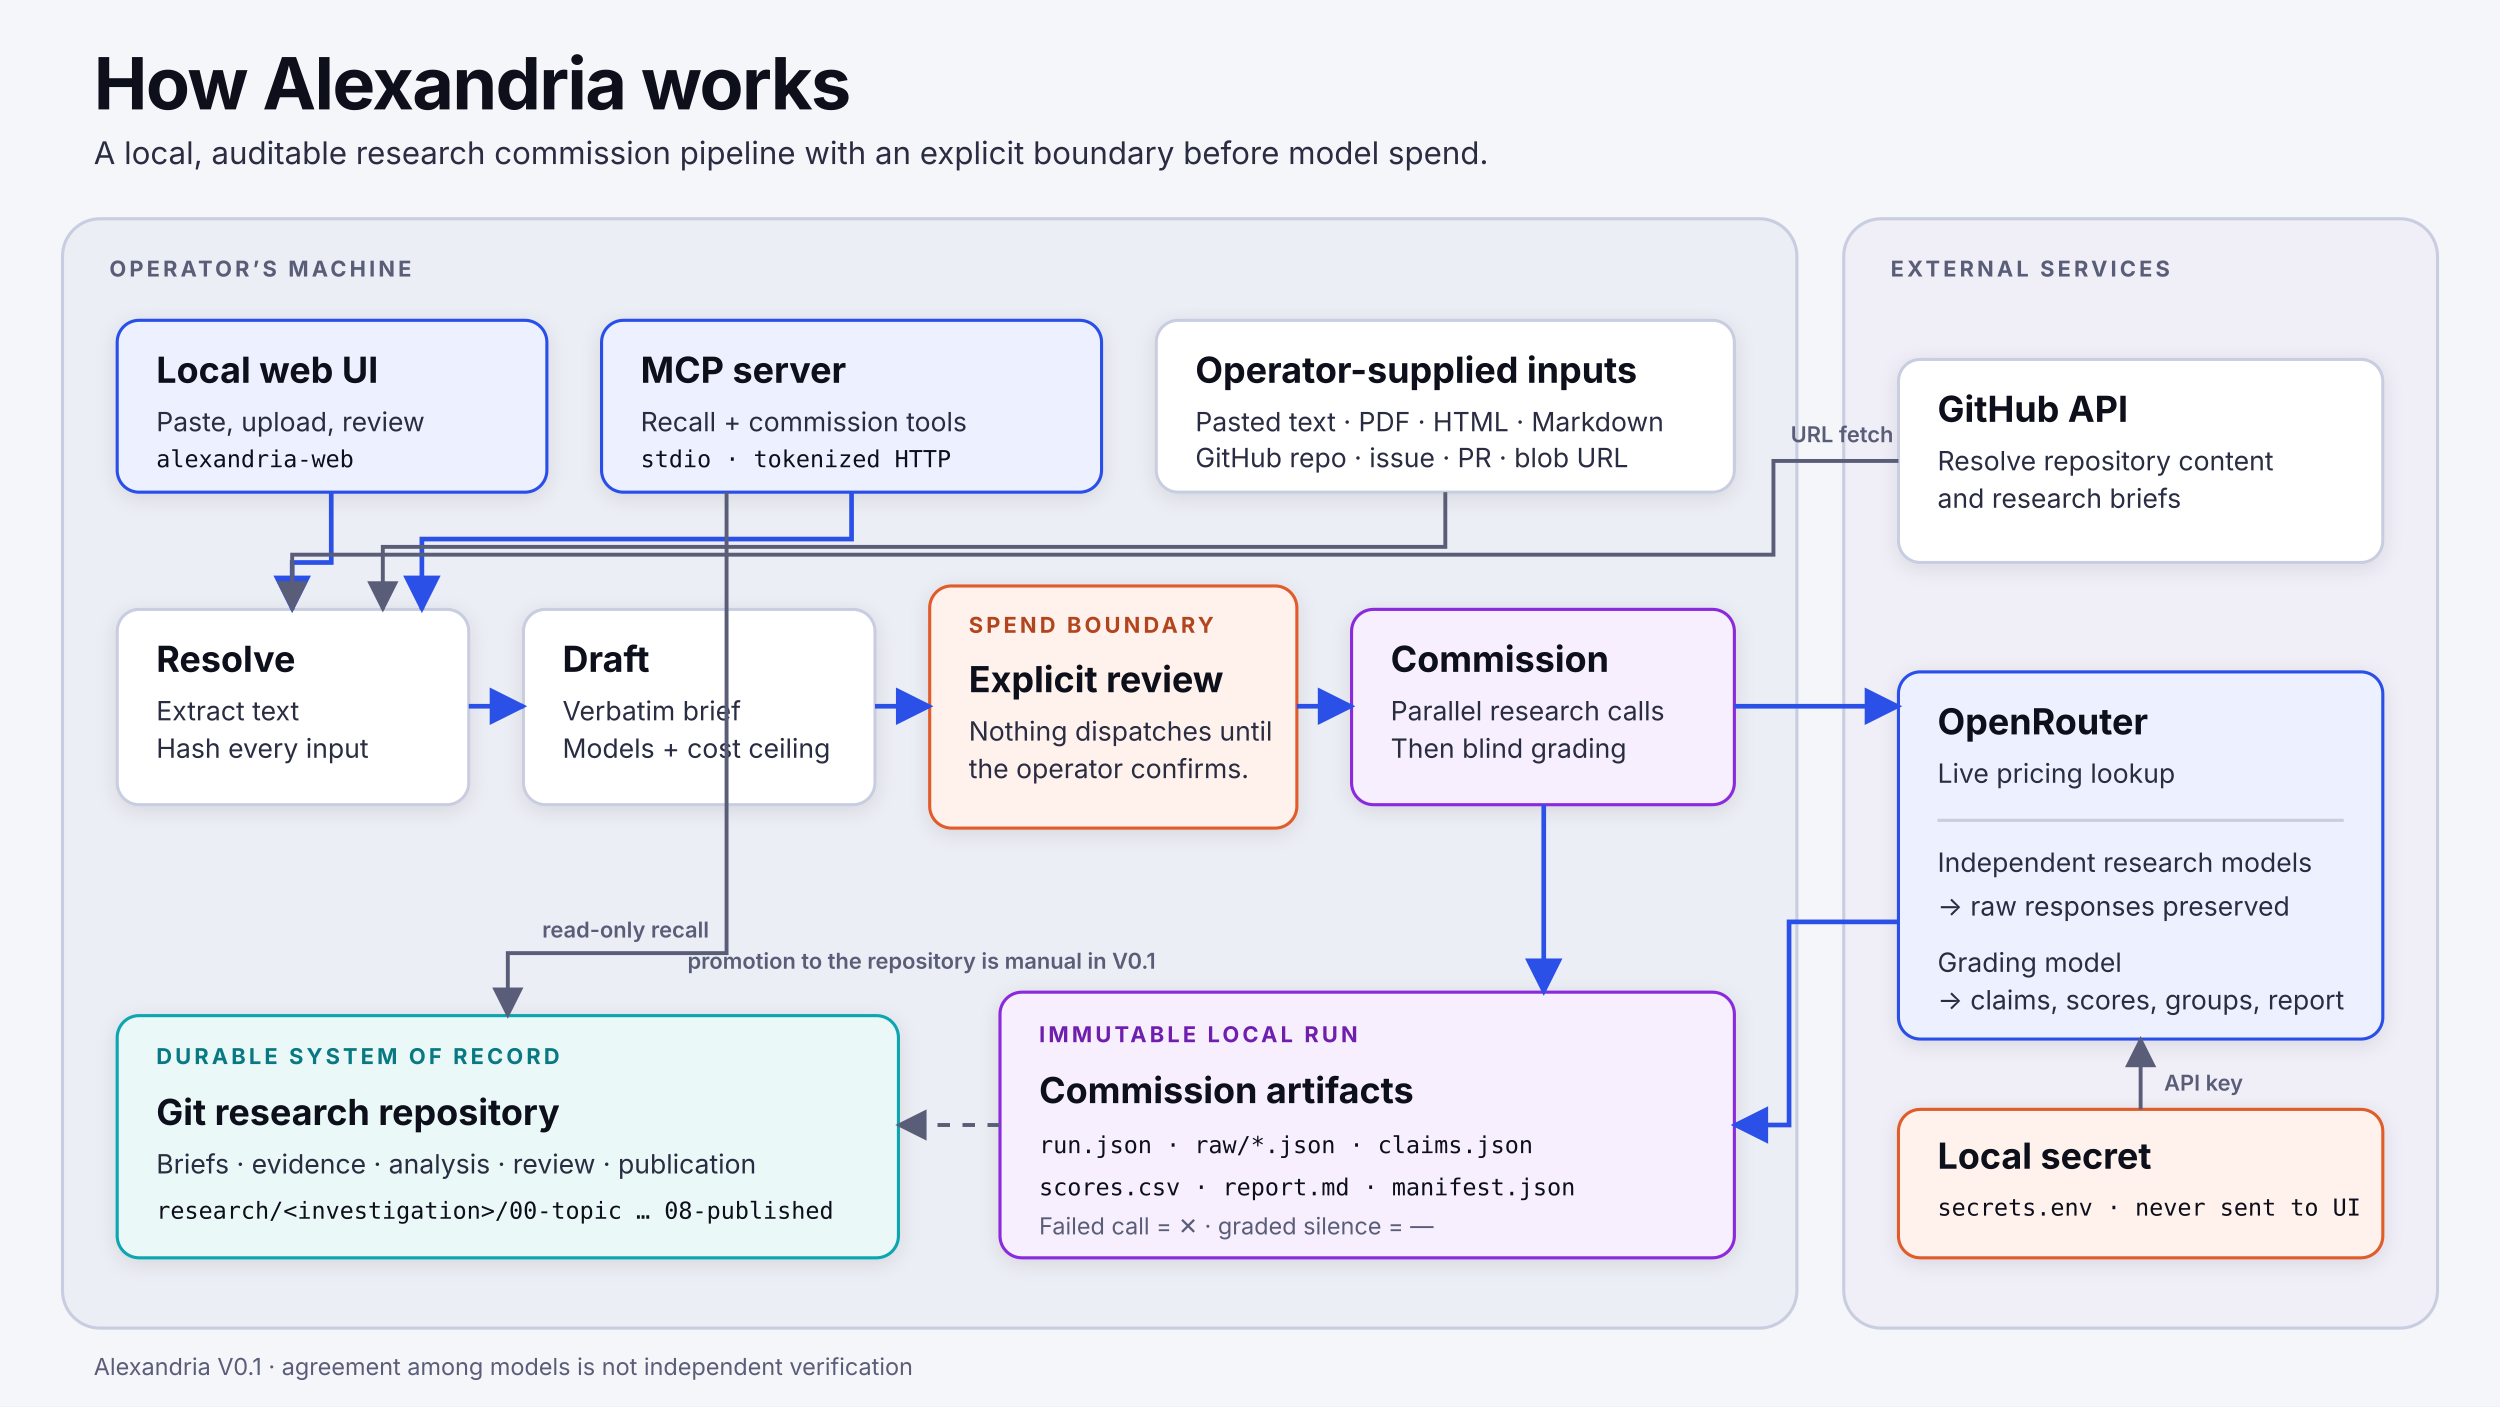
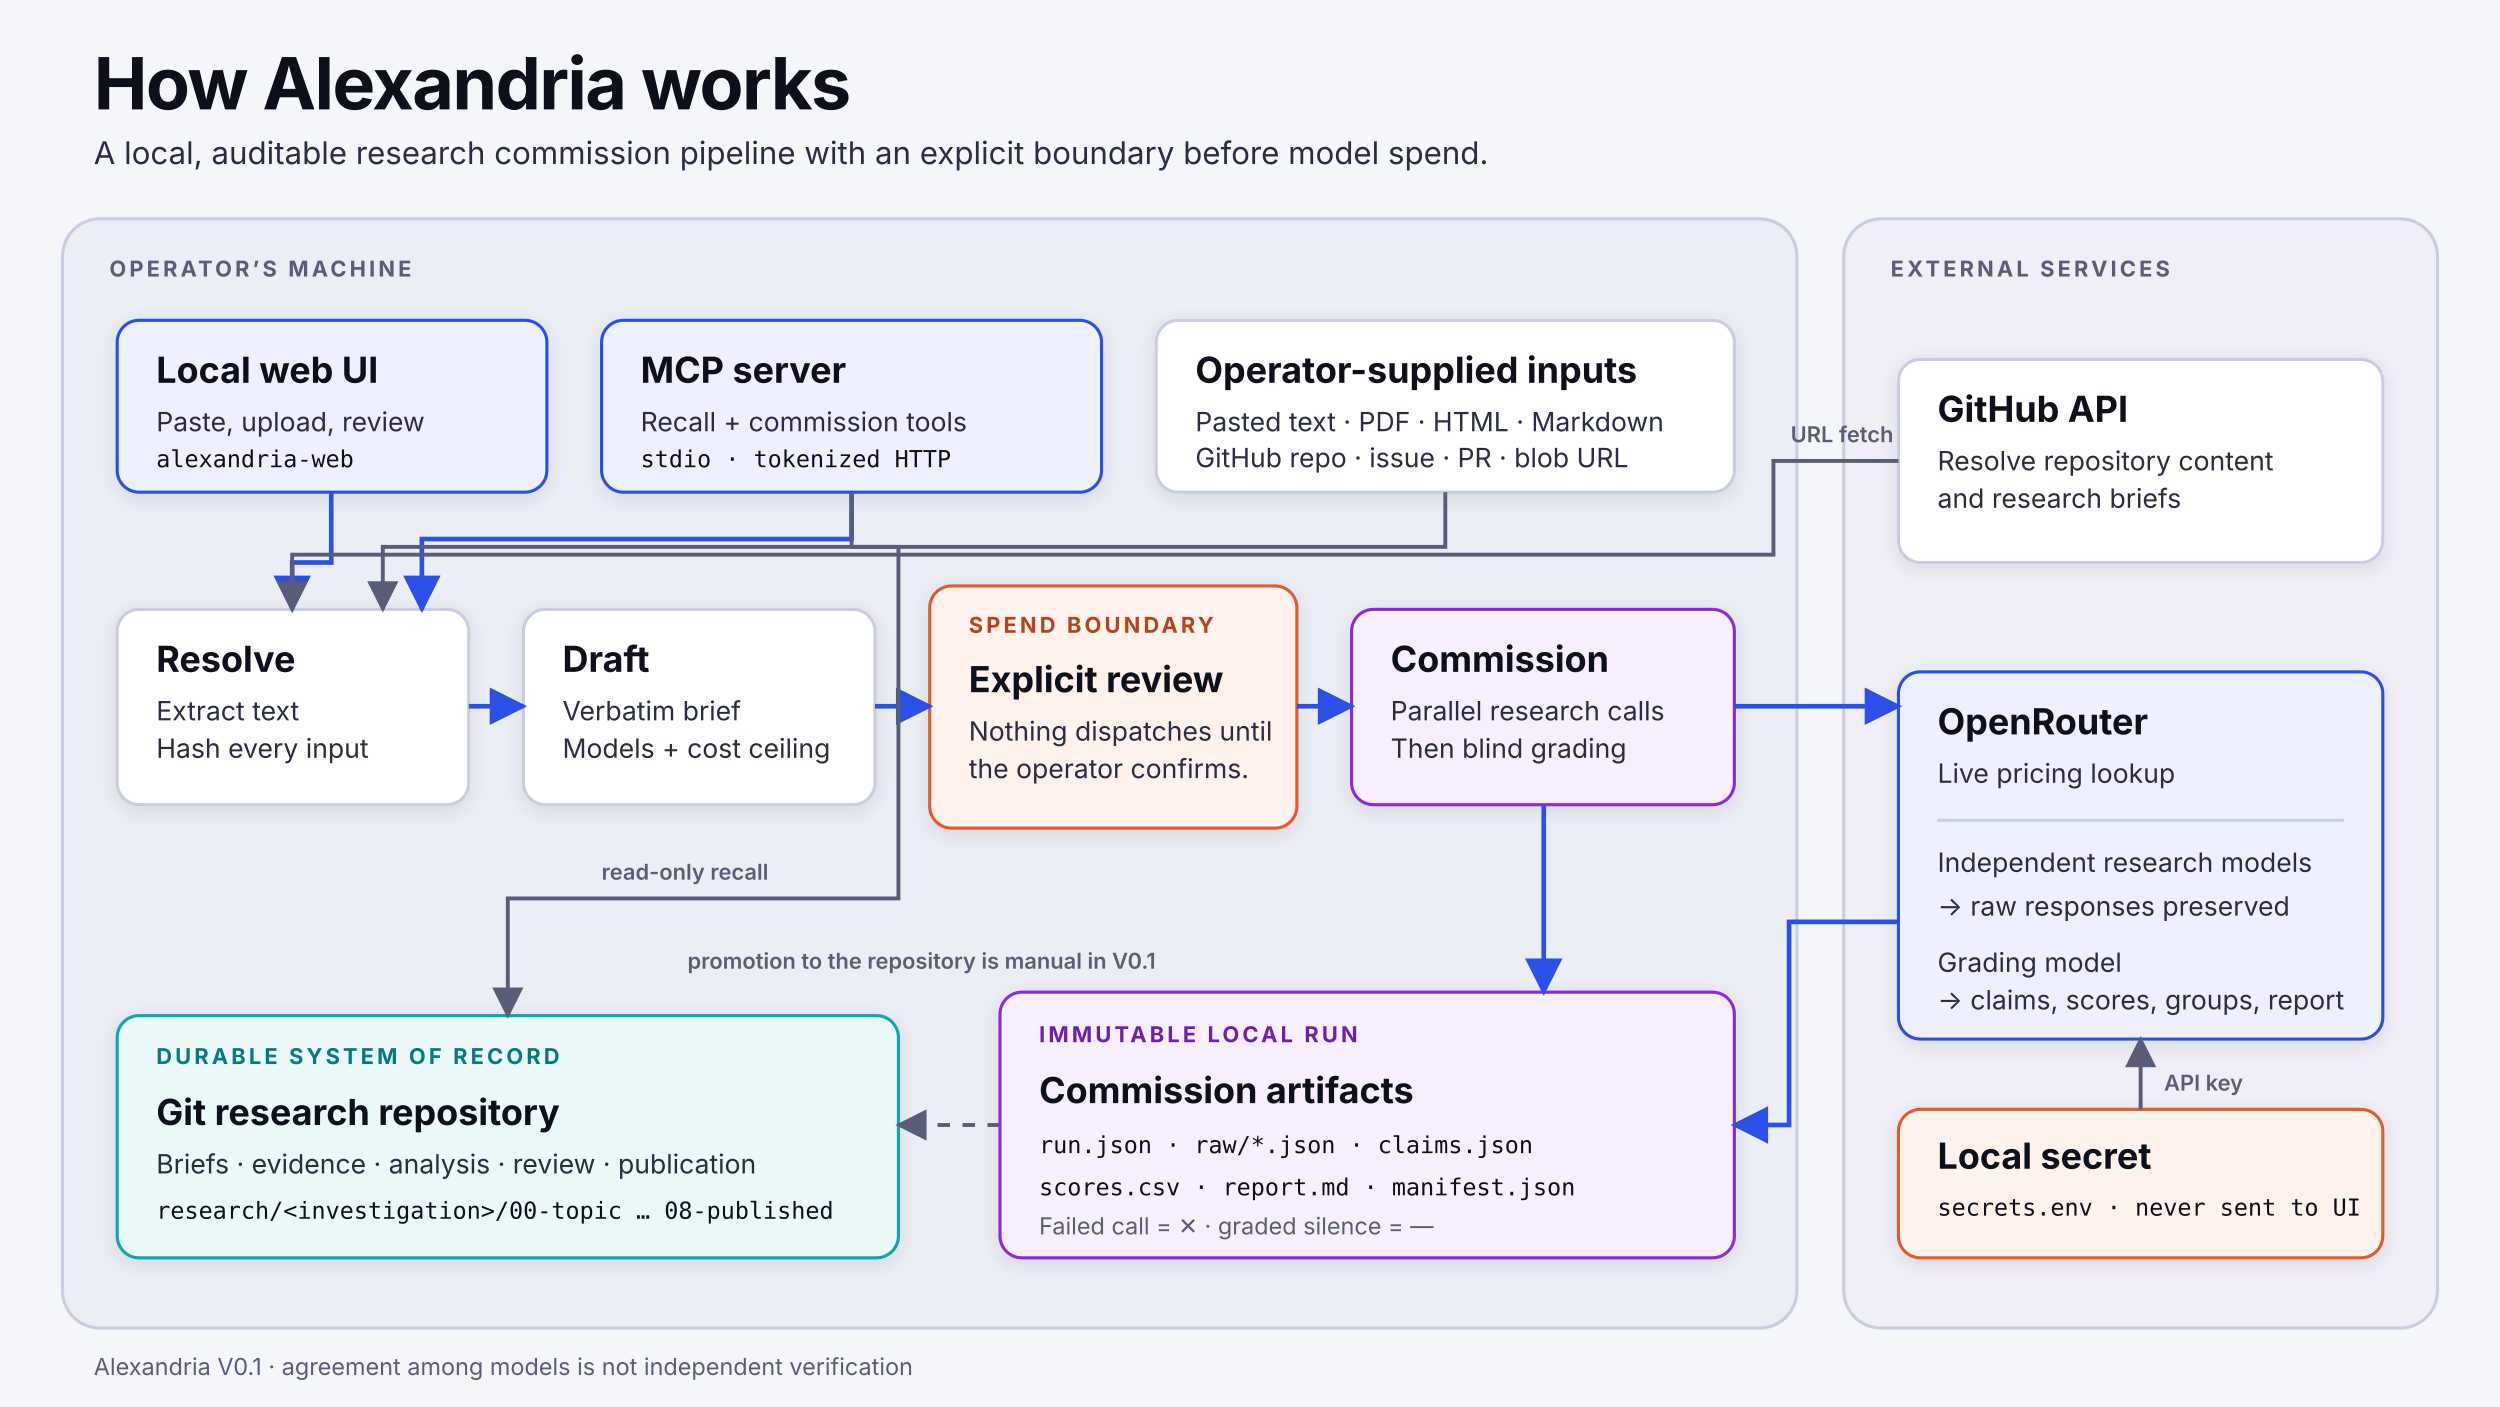
<svg xmlns="http://www.w3.org/2000/svg" width="1600" height="900" viewBox="0 0 1600 900" role="img" aria-labelledby="title desc">
  <defs>
    <marker id="arrow" viewBox="0 0 10 10" refX="9" refY="5" markerWidth="8" markerHeight="8" orient="auto-start-reverse">
      <path d="M 0 0 L 10 5 L 0 10 z" fill="#2b50e8" />
    </marker>
    <marker id="arrow-muted" viewBox="0 0 10 10" refX="9" refY="5" markerWidth="8" markerHeight="8" orient="auto-start-reverse">
      <path d="M 0 0 L 10 5 L 0 10 z" fill="#5a5d78" />
    </marker>
    <filter id="shadow" x="-10%" y="-10%" width="120%" height="130%">
      <feDropShadow dx="0" dy="3" stdDeviation="6" flood-color="#0d0f1a" flood-opacity="0.10" />
    </filter>
    <style>
      text { font-family: -apple-system, BlinkMacSystemFont, "Segoe UI", sans-serif; fill: #0d0f1a; }
      .title { font-size: 46px; font-weight: 700; letter-spacing: -1px; }
      .subtitle { font-size: 20px; fill: #2a2d42; }
      .zone { font-size: 14px; font-weight: 700; letter-spacing: 2px; fill: #5a5d78; }
      .card-title { font-size: 23px; font-weight: 700; }
      .card-copy { font-size: 17px; fill: #2a2d42; }
      .small { font-size: 15px; fill: #5a5d78; }
      .mono { font-family: "SFMono-Regular", Consolas, monospace; font-size: 15px; }
      .edge-label { font-size: 14px; font-weight: 600; fill: #2b50e8; }
      .edge-label-muted { font-size: 14px; font-weight: 600; fill: #5a5d78; }
      .node { fill: #ffffff; stroke: #c8cde0; stroke-width: 2; rx: 14; filter: url(#shadow); }
      .node-blue { fill: #edf1ff; stroke: #2b50e8; stroke-width: 2; rx: 14; filter: url(#shadow); }
      .node-purple { fill: #f7effd; stroke: #8b2adc; stroke-width: 2; rx: 14; filter: url(#shadow); }
      .node-teal { fill: #eaf8f8; stroke: #0ea5b0; stroke-width: 2; rx: 14; filter: url(#shadow); }
      .node-orange { fill: #fff2ed; stroke: #e05c2a; stroke-width: 2; rx: 14; filter: url(#shadow); }
      .flow { fill: none; stroke: #2b50e8; stroke-width: 3; marker-end: url(#arrow); }
      .flow-muted { fill: none; stroke: #5a5d78; stroke-width: 2.5; marker-end: url(#arrow-muted); }
      .flow-dashed { fill: none; stroke: #5a5d78; stroke-width: 2.5; stroke-dasharray: 8 8; marker-end: url(#arrow-muted); }
    </style>
  </defs>
  <rect width="1600" height="900" fill="#f5f6fa" />
  <text class="title" x="60" y="70">How Alexandria works</text>
  <text class="subtitle" x="60" y="105">A local, auditable research commission pipeline with an explicit boundary before model spend.</text>
  <rect x="40" y="140" width="1110" height="710" rx="24" fill="#eceef5" stroke="#c8cde0" stroke-width="2" />
  <text class="zone" x="70" y="177">OPERATOR’S MACHINE</text>
  <rect x="1180" y="140" width="380" height="710" rx="24" fill="#f0eff8" stroke="#c8cde0" stroke-width="2" />
  <text class="zone" x="1210" y="177">EXTERNAL SERVICES</text>
  <rect class="node-blue" x="75" y="205" width="275" height="110" />
  <text class="card-title" x="100" y="245">Local web UI</text>
  <text class="card-copy" x="100" y="276">Paste, upload, review</text>
  <text class="mono" x="100" y="299">alexandria-web</text>
  <rect class="node-blue" x="385" y="205" width="320" height="110" />
  <text class="card-title" x="410" y="245">MCP server</text>
  <text class="card-copy" x="410" y="276">Recall + commission tools</text>
  <text class="mono" x="410" y="299">stdio · tokenized HTTP</text>
  <rect class="node" x="740" y="205" width="370" height="110" />
  <text class="card-title" x="765" y="245">Operator-supplied inputs</text>
  <text class="card-copy" x="765" y="276">Pasted text · PDF · HTML · Markdown</text>
  <text class="card-copy" x="765" y="299">GitHub repo · issue · PR · blob URL</text>
  <rect class="node" x="75" y="390" width="225" height="125" />
  <text class="card-title" x="100" y="430">Resolve</text>
  <text class="card-copy" x="100" y="461">Extract text</text>
  <text class="card-copy" x="100" y="485">Hash every input</text>
  <rect class="node" x="335" y="390" width="225" height="125" />
  <text class="card-title" x="360" y="430">Draft</text>
  <text class="card-copy" x="360" y="461">Verbatim brief</text>
  <text class="card-copy" x="360" y="485">Models + cost ceiling</text>
  <rect class="node-orange" x="595" y="375" width="235" height="155" />
  <text class="zone" x="620" y="405" style="fill:#b3451e">SPEND BOUNDARY</text>
  <text class="card-title" x="620" y="443">Explicit review</text>
  <text class="card-copy" x="620" y="474">Nothing dispatches until</text>
  <text class="card-copy" x="620" y="498">the operator confirms.</text>
  <rect class="node-purple" x="865" y="390" width="245" height="125" />
  <text class="card-title" x="890" y="430">Commission</text>
  <text class="card-copy" x="890" y="461">Parallel research calls</text>
  <text class="card-copy" x="890" y="485">Then blind grading</text>
  <path class="flow" d="M 300 452 L 335 452" />
  <path class="flow" d="M 560 452 L 595 452" />
  <path class="flow" d="M 830 452 L 865 452" />
  <path class="flow" d="M 212 315 L 212 360 L 187 360 L 187 390" />
  <path class="flow" d="M 545 315 L 545 345 L 270 345 L 270 390" />
  <path class="flow-muted" d="M 925 315 L 925 350 L 245 350 L 245 390" />
  <rect class="node-teal" x="75" y="650" width="500" height="155" />
  <text class="zone" x="100" y="681" style="fill:#087983">DURABLE SYSTEM OF RECORD</text>
  <text class="card-title" x="100" y="720">Git research repository</text>
  <text class="card-copy" x="100" y="751">Briefs · evidence · analysis · review · publication</text>
  <text class="mono" x="100" y="780">research/&lt;investigation&gt;/00-topic … 08-published</text>
  <rect class="node-purple" x="640" y="635" width="470" height="170" />
  <text class="zone" x="665" y="667" style="fill:#6f1ead">IMMUTABLE LOCAL RUN</text>
  <text class="card-title" x="665" y="706">Commission artifacts</text>
  <text class="mono" x="665" y="738">run.json · raw/*.json · claims.json</text>
  <text class="mono" x="665" y="765">scores.csv · report.md · manifest.json</text>
  <text class="small" x="665" y="790">Failed call = ✕ · graded silence = —</text>
-   <path class="flow-muted" d="M 465 315 L 465 610 L 325 610 L 325 650" />
-   <text class="edge-label-muted" x="347" y="600">read-only recall</text>
+   <path class="flow-muted" d="M 545 315 L 545 350 L 575 350 L 575 575 L 325 575 L 325 650" />
+   <text class="edge-label-muted" x="385" y="563">read-only recall</text>
  <path class="flow" d="M 988 515 L 988 635" />
  <path class="flow-dashed" d="M 640 720 L 575 720" />
  <text class="edge-label-muted" x="440" y="620">promotion to the repository is manual in V0.1</text>
  <rect class="node" x="1215" y="230" width="310" height="130" />
  <text class="card-title" x="1240" y="270">GitHub API</text>
  <text class="card-copy" x="1240" y="301">Resolve repository content</text>
  <text class="card-copy" x="1240" y="325">and research briefs</text>
  <rect class="node-blue" x="1215" y="430" width="310" height="235" />
  <text class="card-title" x="1240" y="470">OpenRouter</text>
  <text class="card-copy" x="1240" y="501">Live pricing lookup</text>
  <line x1="1240" y1="525" x2="1500" y2="525" stroke="#c8cde0" stroke-width="2" />
  <text class="card-copy" x="1240" y="558">Independent research models</text>
  <text class="card-copy" x="1240" y="586">→ raw responses preserved</text>
  <text class="card-copy" x="1240" y="622">Grading model</text>
  <text class="card-copy" x="1240" y="646">→ claims, scores, groups, report</text>
  <rect class="node-orange" x="1215" y="710" width="310" height="95" />
  <text class="card-title" x="1240" y="748">Local secret</text>
  <text class="mono" x="1240" y="778">secrets.env · never sent to UI</text>
  <path class="flow-muted" d="M 1215 295 L 1135 295 L 1135 355 L 187 355 L 187 390" />
  <text class="edge-label-muted" x="1146" y="283">URL fetch</text>
  <path class="flow" d="M 1110 452 L 1215 452" />
  <path class="flow" d="M 1215 590 L 1145 590 L 1145 720 L 1110 720" />
  <path class="flow-muted" d="M 1370 710 L 1370 665" />
  <text class="edge-label-muted" x="1385" y="698">API key</text>
  <text class="small" x="60" y="880">Alexandria V0.1 · agreement among models is not independent verification</text>
</svg>
